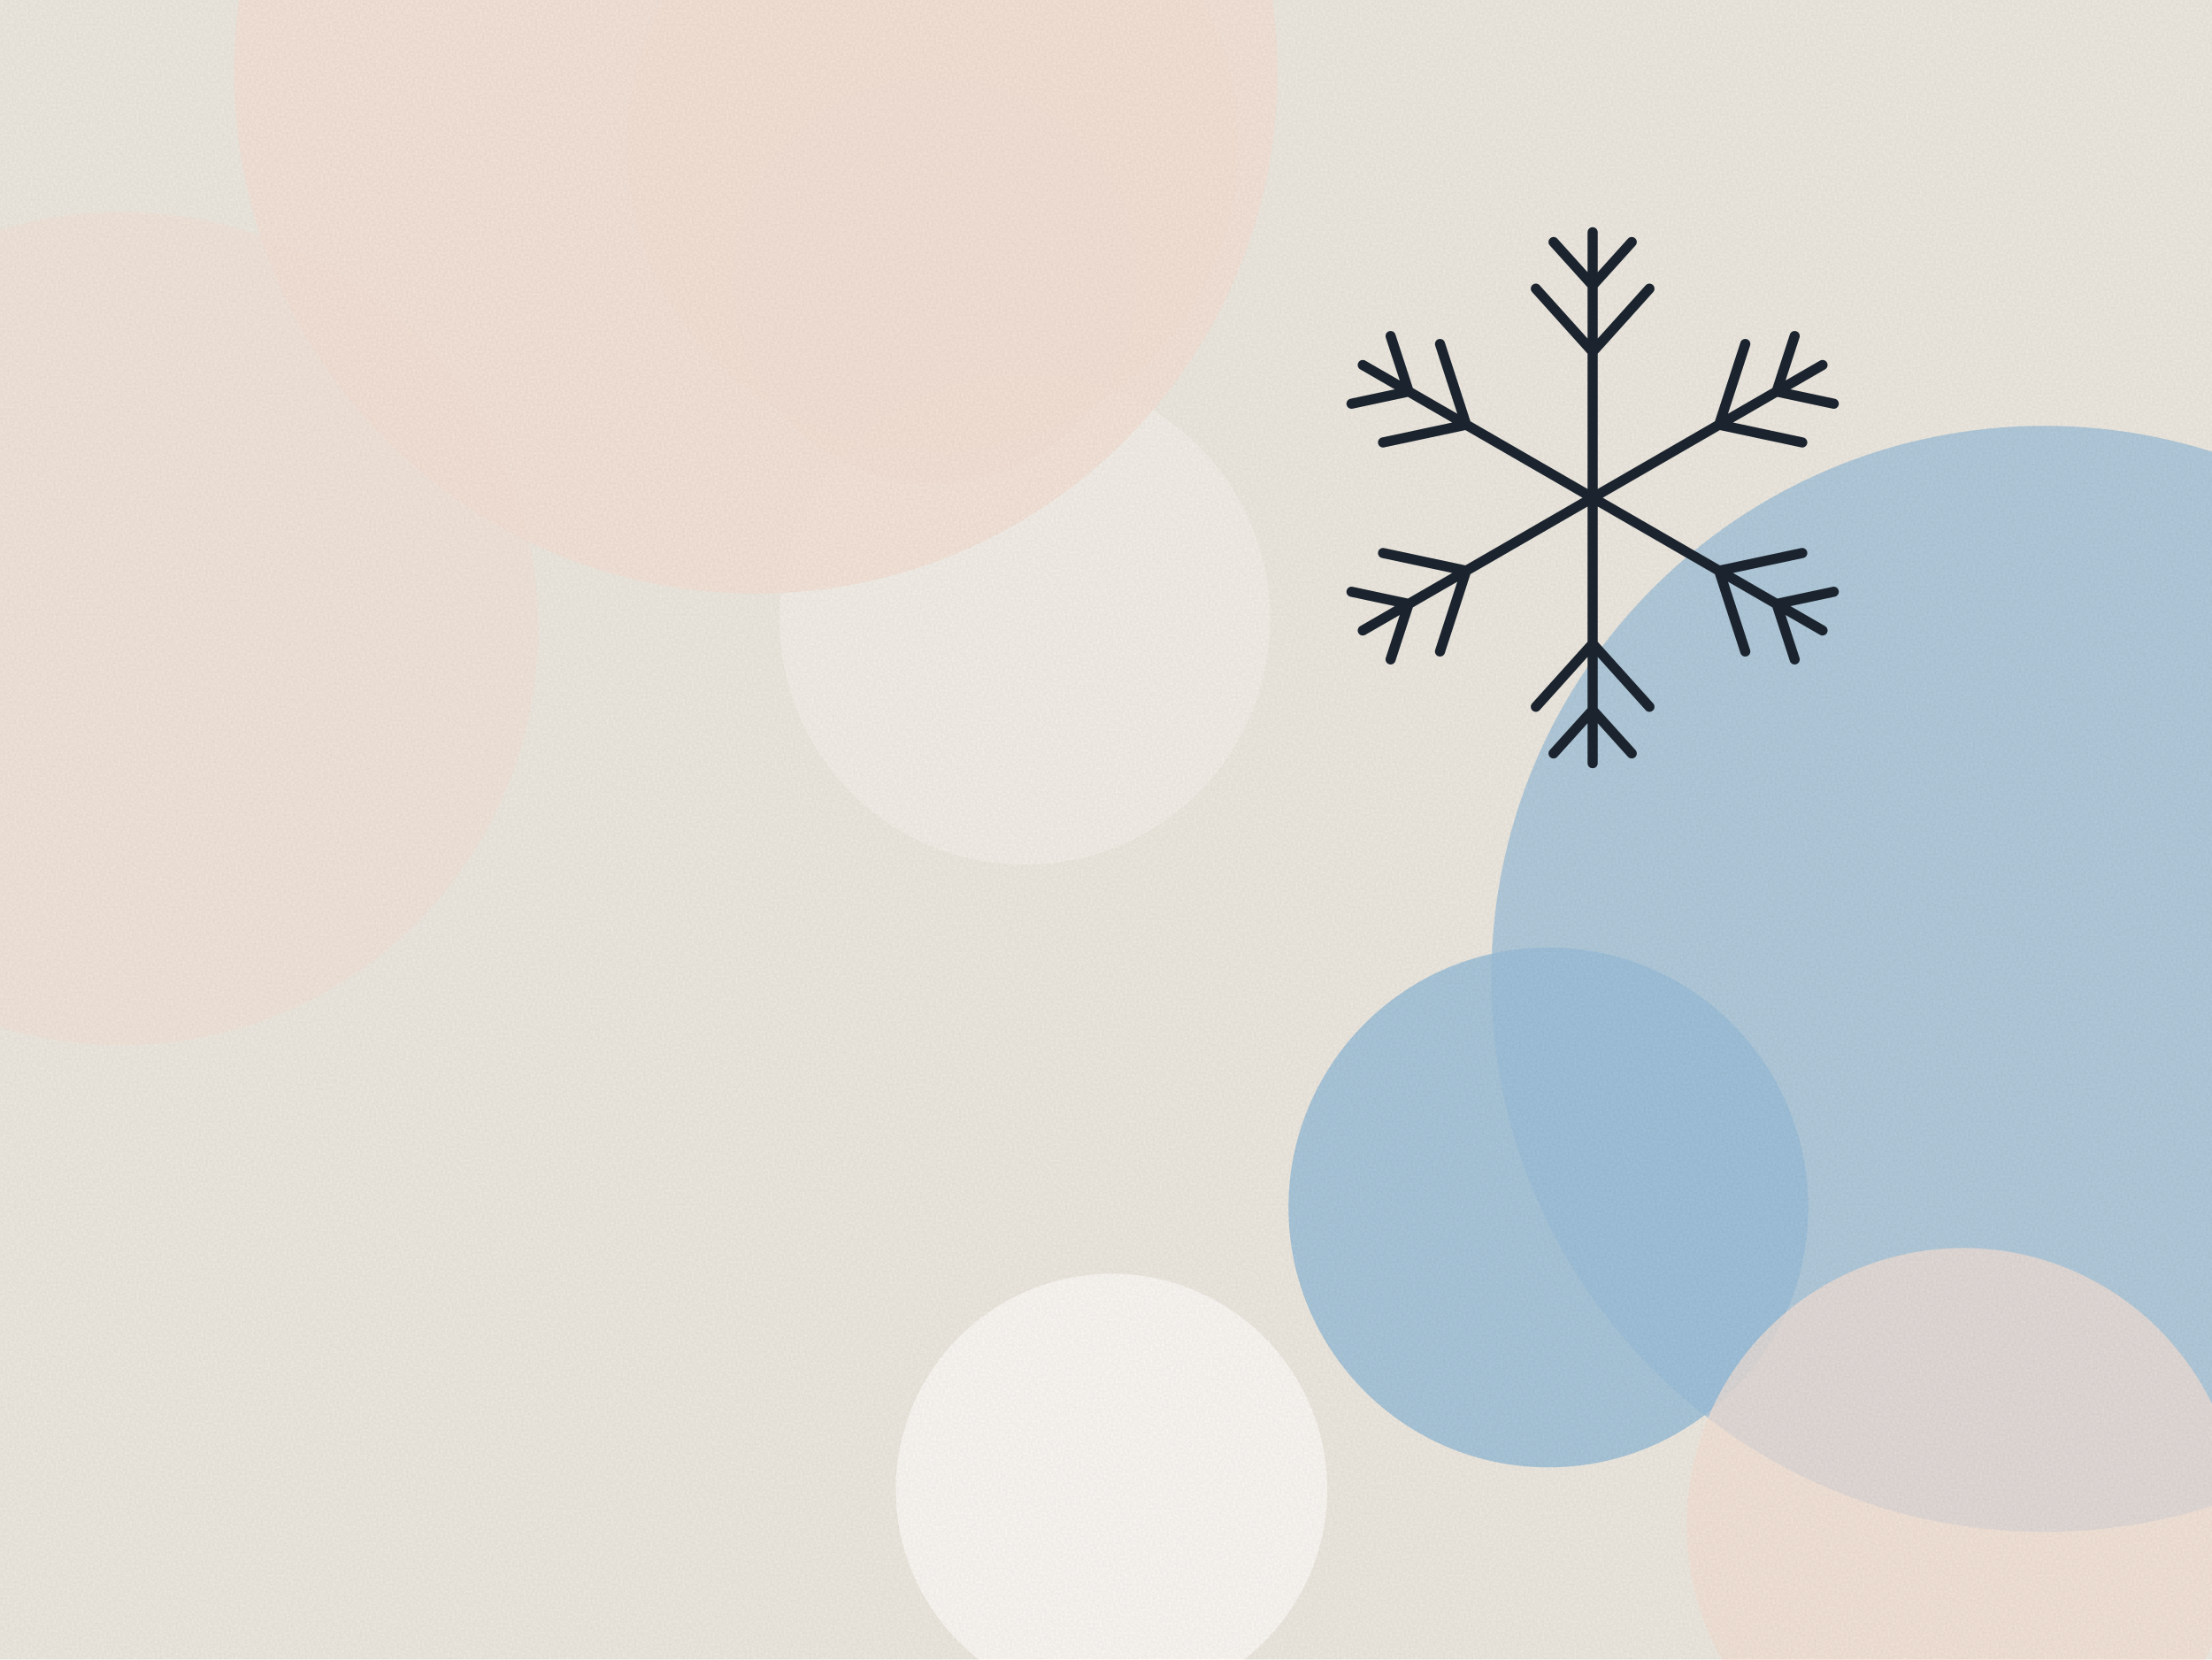
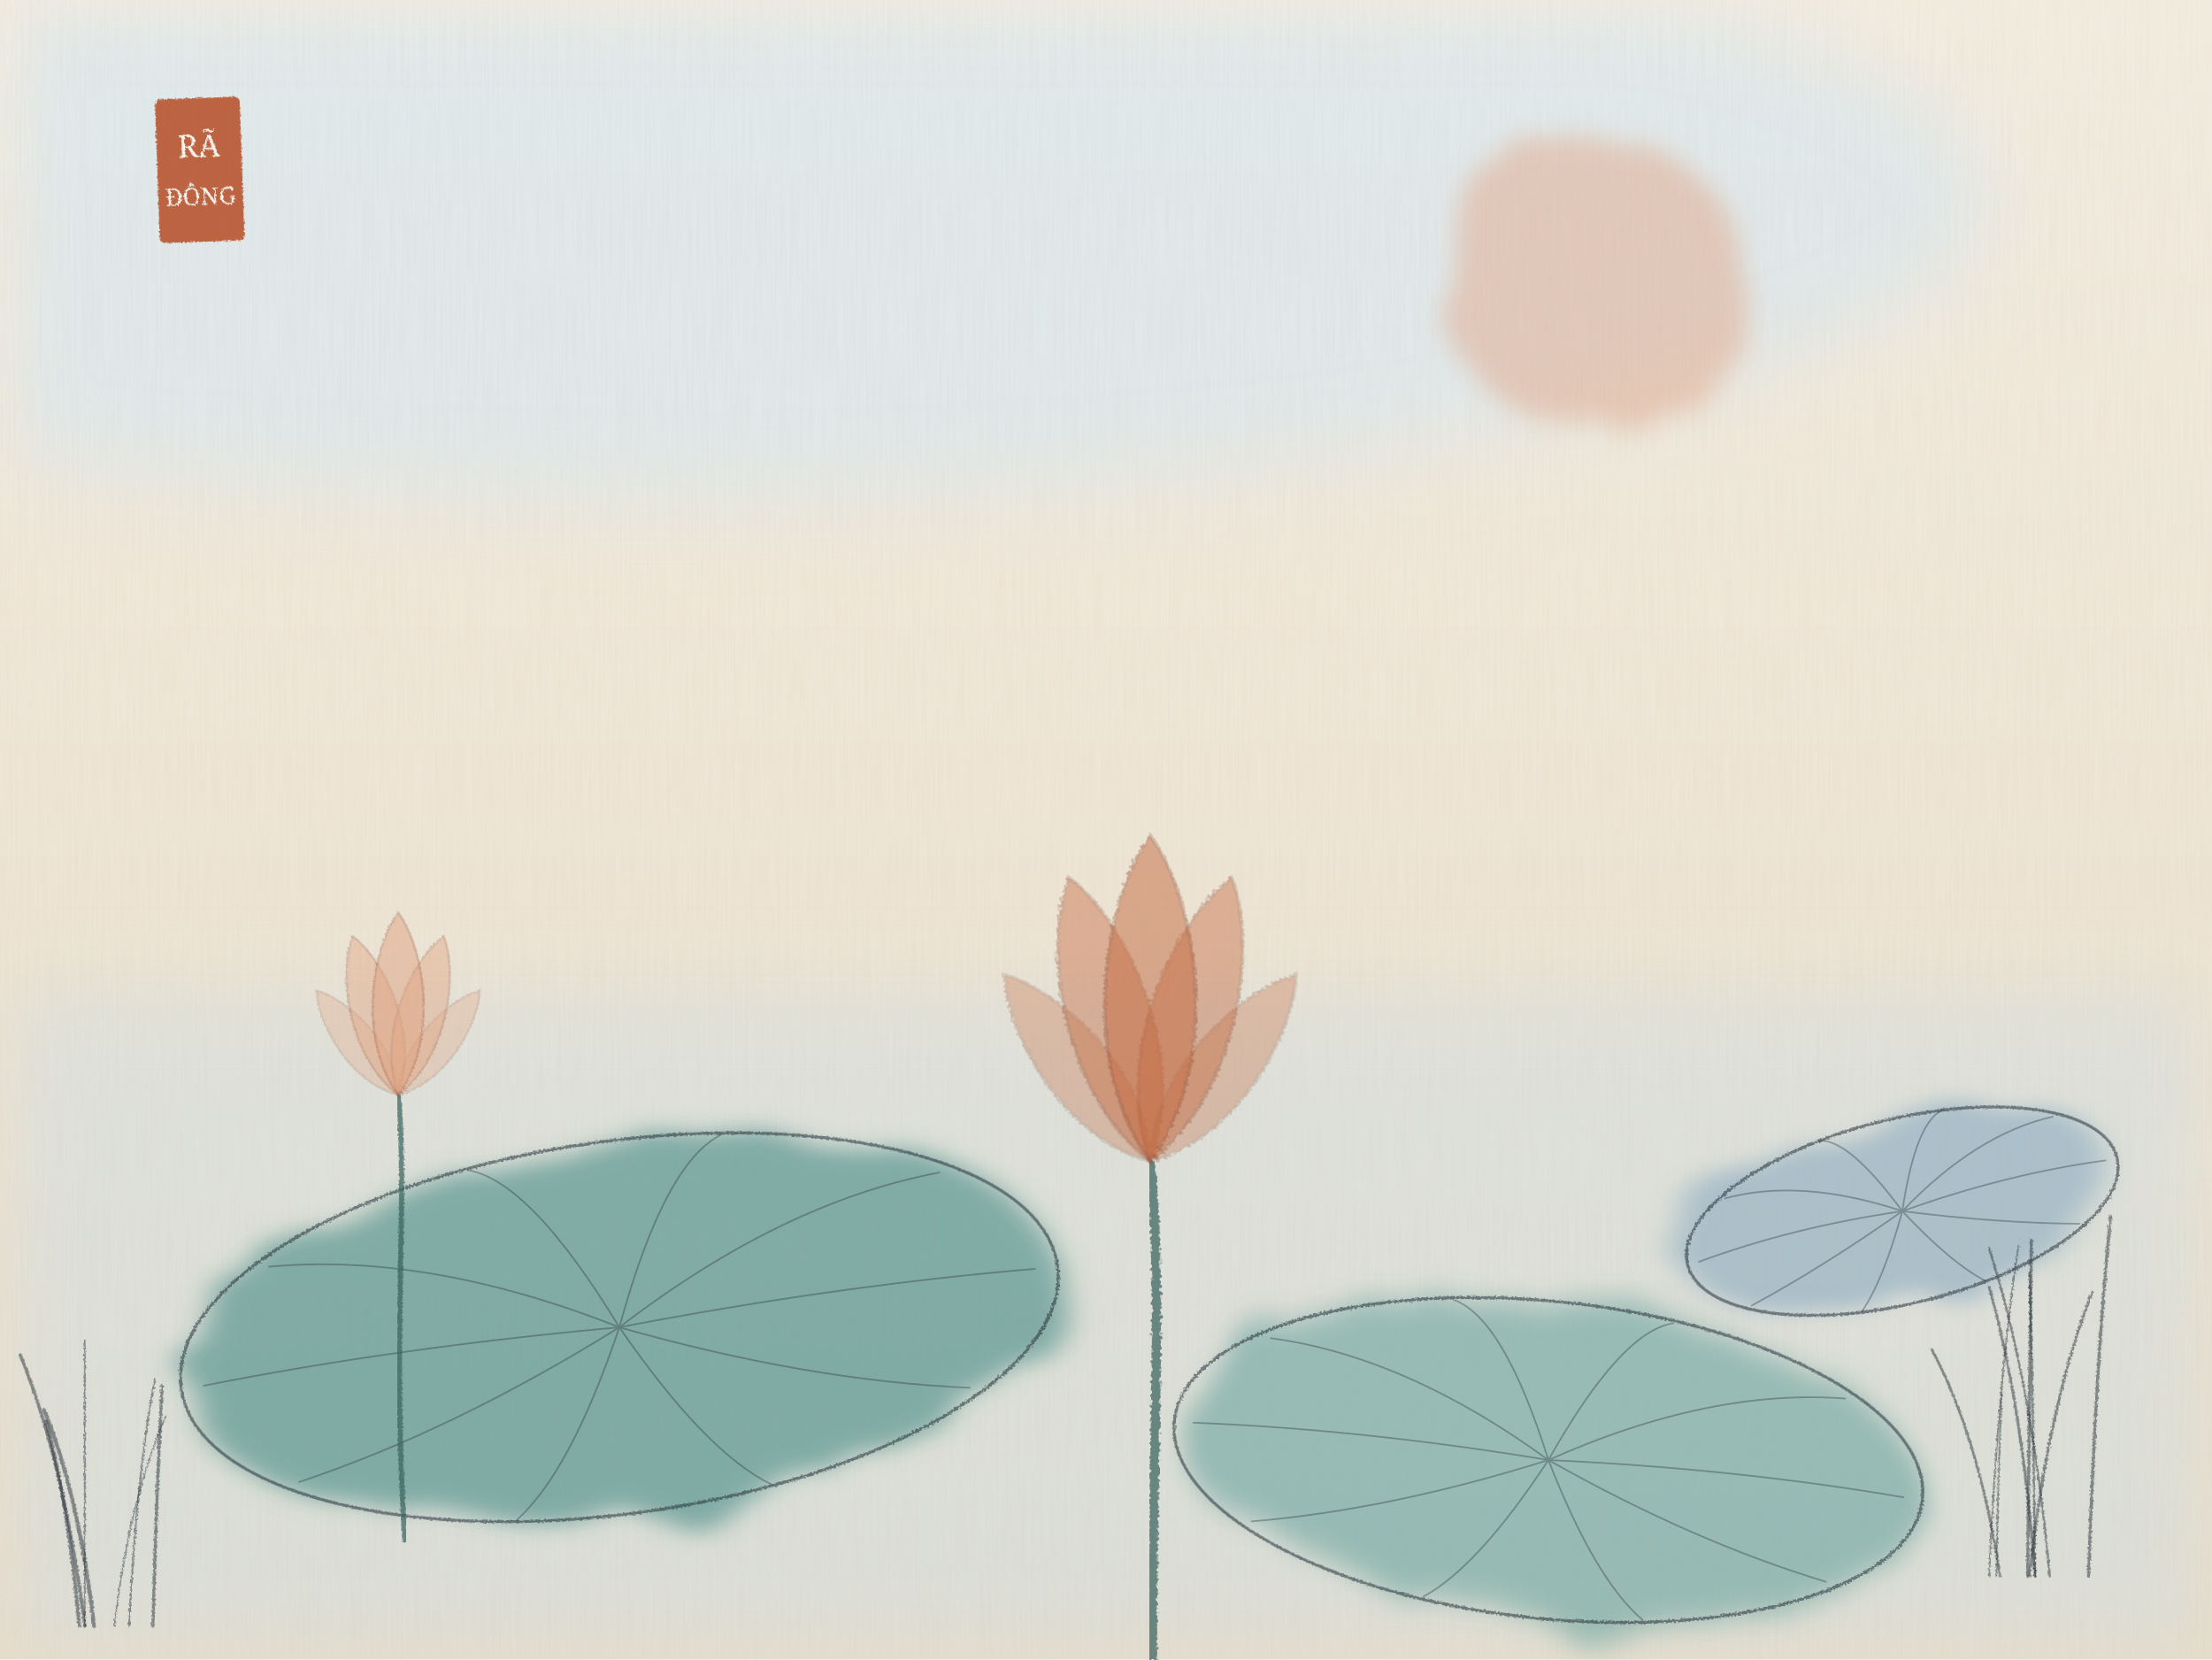
- <svg xmlns="http://www.w3.org/2000/svg" viewBox="0 0 1200 900">
+ <svg xmlns="http://www.w3.org/2000/svg" width="1200" height="900" viewBox="0 0 1200 900">
  <defs>
-     <filter id="p">
-       <feTurbulence type="fractalNoise" baseFrequency=".8" numOctaves="2" seed="9" />
-       <feColorMatrix values="0 0 0 0 0  0 0 0 0 0  0 0 0 0 0  0 0 0 .08 0" />
+     <filter id="wash" x="-20%" y="-20%" width="140%" height="140%">
+       <feTurbulence type="fractalNoise" baseFrequency=".012" numOctaves="3" seed="11" />
+       <feDisplacementMap in="SourceGraphic" scale="38" />
+       <feGaussianBlur stdDeviation="7" />
+     </filter>
+     <filter id="mist" x="-20%" y="-50%" width="140%" height="200%">
+       <feGaussianBlur stdDeviation="22" />
+     </filter>
+     <filter id="ink" x="-5%" y="-5%" width="110%" height="110%">
+       <feTurbulence type="fractalNoise" baseFrequency=".9" numOctaves="1" seed="11" />
+       <feDisplacementMap in="SourceGraphic" scale="2.2" />
+     </filter>
+     <filter id="silk">
+       <feTurbulence type="fractalNoise" baseFrequency=".75 .02" numOctaves="2" seed="11" />
+       <feColorMatrix values="0 0 0 0 .45  0 0 0 0 .38  0 0 0 0 .28  0 0 0 .10 0" />
      <feComposite in2="SourceGraphic" operator="in" />
    </filter>
+     <linearGradient id="bg" x1="0" y1="0" x2="0" y2="1">
+       <stop offset="0" stop-color="#f4eee2" />
+       <stop offset=".55" stop-color="#efe6d6" />
+       <stop offset="1" stop-color="#e9dfcd" />
+     </linearGradient>
  </defs>
-   <rect width="1200" height="900" fill="#efeae1" />
-   <circle cx="556" cy="336" r="133" fill="#fffdf9" opacity="0.35" />
-   <circle cx="603" cy="808" r="117" fill="#fffdf9" opacity="0.82" />
-   <circle cx="840" cy="655" r="141" fill="#9cc0da" opacity="0.83" />
-   <circle cx="507" cy="152" r="110" fill="#f6e2d6" opacity="0.60" />
-   <circle cx="1109" cy="531" r="300" fill="#9cc0da" opacity="0.74" />
-   <circle cx="1065" cy="827" r="150" fill="#f6e2d6" opacity="0.71" />
-   <circle cx="506" cy="79" r="166" fill="#f6e2d6" opacity="0.55" />
-   <circle cx="410" cy="39" r="283" fill="#f6e2d6" opacity="0.79" />
-   <circle cx="66" cy="341" r="226" fill="#f6e2d6" opacity="0.47" />
-   <g transform="translate(864 270)">
-     <path d="M0.0 0.0L0.0 -144.0M0.0 -79.2l-30.8 -34.2M0.0 -79.2l30.8 -34.2M0.0 -115.2l-21.2 -23.5M0.0 -115.2l21.2 -23.5M0.0 0.0L124.7 -72.0M68.6 -39.6l14.2 -43.8M68.6 -39.6l45.1 9.6M99.8 -57.6l9.8 -30.1M99.8 -57.6l31.0 6.6M0.0 0.0L124.7 72.0M68.6 39.6l45.1 -9.6M68.6 39.6l14.2 43.8M99.8 57.6l31.0 -6.6M99.8 57.6l9.8 30.1M0.0 0.0L0.0 144.0M0.0 79.2l30.8 34.2M0.0 79.2l-30.8 34.2M0.0 115.2l21.2 23.5M0.0 115.2l-21.2 23.5M0.0 0.0L-124.7 72.0M-68.6 39.6l-14.2 43.8M-68.6 39.6l-45.1 -9.6M-99.8 57.6l-9.8 30.1M-99.8 57.6l-31.0 -6.6M0.0 0.0L-124.7 -72.0M-68.6 -39.6l-45.1 9.6M-68.6 -39.6l-14.2 -43.8M-99.8 -57.6l-31.0 6.6M-99.8 -57.6l-9.8 -30.1" fill="none" stroke="#1c2530" stroke-width="5.5" stroke-linecap="round" />
+   <rect width="1200" height="900" fill="url(#bg)" />
+   <ellipse cx="360" cy="108" rx="720" ry="162" fill="#dbe9f2" opacity=".7" filter="url(#mist)" />
+   <circle cx="864" cy="153" r="81" fill="#e3a17f" opacity=".45" filter="url(#wash)" />
+   <rect x="-40" y="540" width="1280" height="378" fill="#cfe0e6" opacity=".45" filter="url(#mist)" />
+   <g transform="translate(336 720.0) rotate(-8)">
+     <ellipse rx="240.0" ry="101" fill="#2f8079" opacity="0.55" filter="url(#wash)" />
+     <ellipse rx="240.0" ry="101" fill="none" stroke="#1c2530" stroke-width="1.6" opacity=".55" filter="url(#ink)" />
+     <g stroke="#1c2530" stroke-width=".9" fill="none" opacity=".35">
+       <path d="M0 0 Q120 -6 228 0" />
+       <path d="M0 0 Q97 43 184 59" />
+       <path d="M0 0 Q37 74 70 96" />
+       <path d="M0 0 Q-37 74 -70 96" />
+       <path d="M0 0 Q-97 43 -184 59" />
+       <path d="M0 0 Q-120 -6 -228 0" />
+       <path d="M0 0 Q-97 -55 -184 -59" />
+       <path d="M0 0 Q-37 -86 -70 -96" />
+       <path d="M0 0 Q37 -86 70 -96" />
+       <path d="M0 0 Q97 -55 184 -59" />
+     </g>
  </g>
-   <rect width="1200" height="900" fill="#fff" filter="url(#p)" />
+   <g transform="translate(840.0 792.0) rotate(6)">
+     <ellipse rx="204" ry="86" fill="#3f8f8a" opacity="0.45" filter="url(#wash)" />
+     <ellipse rx="204" ry="86" fill="none" stroke="#1c2530" stroke-width="1.6" opacity=".55" filter="url(#ink)" />
+     <g stroke="#1c2530" stroke-width=".9" fill="none" opacity=".35">
+       <path d="M0 0 Q102 -6 194 0" />
+       <path d="M0 0 Q83 36 157 50" />
+       <path d="M0 0 Q32 62 60 81" />
+       <path d="M0 0 Q-32 62 -60 81" />
+       <path d="M0 0 Q-83 36 -157 50" />
+       <path d="M0 0 Q-102 -6 -194 0" />
+       <path d="M0 0 Q-83 -48 -157 -50" />
+       <path d="M0 0 Q-32 -74 -60 -81" />
+       <path d="M0 0 Q32 -74 60 -81" />
+       <path d="M0 0 Q83 -48 157 -50" />
+     </g>
+   </g>
+   <g transform="translate(1032.0 657.0) rotate(-14)">
+     <ellipse rx="120.0" ry="50" fill="#5b8fb5" opacity="0.4" filter="url(#wash)" />
+     <ellipse rx="120.0" ry="50" fill="none" stroke="#1c2530" stroke-width="1.6" opacity=".55" filter="url(#ink)" />
+     <g stroke="#1c2530" stroke-width=".9" fill="none" opacity=".35">
+       <path d="M0 0 Q60 -6 114 0" />
+       <path d="M0 0 Q49 19 92 30" />
+       <path d="M0 0 Q19 34 35 48" />
+       <path d="M0 0 Q-19 34 -35 48" />
+       <path d="M0 0 Q-49 19 -92 30" />
+       <path d="M0 0 Q-60 -6 -114 0" />
+       <path d="M0 0 Q-49 -31 -92 -30" />
+       <path d="M0 0 Q-19 -46 -35 -48" />
+       <path d="M0 0 Q19 -46 35 -48" />
+       <path d="M0 0 Q49 -31 92 -30" />
+     </g>
+   </g>
+   <g transform="translate(624.0 630.0) scale(1.666667)">
+     <path d="M0 0 C6 60 -4 140 4 260" stroke="#2f5d57" stroke-width="3" fill="none" opacity=".7" filter="url(#ink)" />
+     <path d="M0 0 C-18 -24 -11 -62 0 -77 C11 -62 18 -24 0 0Z" transform="rotate(-38)" fill="#c4643a" opacity="0.32" stroke="#7a3a22" stroke-width="1.2" stroke-opacity=".5" filter="url(#ink)" />
+     <path d="M0 0 C-18 -24 -11 -62 0 -77 C11 -62 18 -24 0 0Z" transform="rotate(38)" fill="#c4643a" opacity="0.32" stroke="#7a3a22" stroke-width="1.2" stroke-opacity=".5" filter="url(#ink)" />
+     <path d="M0 0 C-22 -30 -14 -78 0 -96 C14 -78 22 -30 0 0Z" transform="rotate(-16)" fill="#c4643a" opacity="0.42" stroke="#7a3a22" stroke-width="1.2" stroke-opacity=".5" filter="url(#ink)" />
+     <path d="M0 0 C-22 -30 -14 -78 0 -96 C14 -78 22 -30 0 0Z" transform="rotate(16)" fill="#c4643a" opacity="0.42" stroke="#7a3a22" stroke-width="1.2" stroke-opacity=".5" filter="url(#ink)" />
+     <path d="M0 0 C-24 -33 -15 -86 0 -106 C15 -86 24 -33 0 0Z" transform="rotate(0)" fill="#c4643a" opacity="0.49" stroke="#7a3a22" stroke-width="1.2" stroke-opacity=".5" filter="url(#ink)" />
+   </g>
+   <g transform="translate(216.0 594.0) scale(0.9333333)">
+     <path d="M0 0 C6 60 -4 140 4 260" stroke="#2f5d57" stroke-width="3" fill="none" opacity=".7" filter="url(#ink)" />
+     <path d="M0 0 C-18 -24 -11 -62 0 -77 C11 -62 18 -24 0 0Z" transform="rotate(-38)" fill="#e3a17f" opacity="0.32" stroke="#7a3a22" stroke-width="1.2" stroke-opacity=".5" filter="url(#ink)" />
+     <path d="M0 0 C-18 -24 -11 -62 0 -77 C11 -62 18 -24 0 0Z" transform="rotate(38)" fill="#e3a17f" opacity="0.32" stroke="#7a3a22" stroke-width="1.2" stroke-opacity=".5" filter="url(#ink)" />
+     <path d="M0 0 C-22 -30 -14 -78 0 -96 C14 -78 22 -30 0 0Z" transform="rotate(-16)" fill="#e3a17f" opacity="0.42" stroke="#7a3a22" stroke-width="1.2" stroke-opacity=".5" filter="url(#ink)" />
+     <path d="M0 0 C-22 -30 -14 -78 0 -96 C14 -78 22 -30 0 0Z" transform="rotate(16)" fill="#e3a17f" opacity="0.42" stroke="#7a3a22" stroke-width="1.2" stroke-opacity=".5" filter="url(#ink)" />
+     <path d="M0 0 C-24 -33 -15 -86 0 -106 C15 -86 24 -33 0 0Z" transform="rotate(0)" fill="#e3a17f" opacity="0.49" stroke="#7a3a22" stroke-width="1.2" stroke-opacity=".5" filter="url(#ink)" />
+   </g>
+   <g filter="url(#ink)">
+     <path d="M1101 855.0 Q1111 762 1135 701" stroke="#1c2530" stroke-width="1.5" fill="none" opacity=".5" stroke-linecap="round" />
+     <path d="M1104 855.0 Q1097 761 1079 698" stroke="#1c2530" stroke-width="1.5" fill="none" opacity=".5" stroke-linecap="round" />
+     <path d="M1112 855.0 Q1102 748 1079 677" stroke="#1c2530" stroke-width="1.2" fill="none" opacity=".5" stroke-linecap="round" />
+     <path d="M1079 855.0 Q1084 748 1095 676" stroke="#1c2530" stroke-width="0.9" fill="none" opacity=".5" stroke-linecap="round" />
+     <path d="M1133 855.0 Q1137 738 1145 660" stroke="#1c2530" stroke-width="1.7" fill="none" opacity=".5" stroke-linecap="round" />
+     <path d="M1083 855.0 Q1084 795 1086 755" stroke="#1c2530" stroke-width="0.9" fill="none" opacity=".5" stroke-linecap="round" />
+     <path d="M1085 855.0 Q1074 781 1048 732" stroke="#1c2530" stroke-width="1.4" fill="none" opacity=".5" stroke-linecap="round" />
+     <path d="M1100 855.0 Q1101 746 1102 673" stroke="#1c2530" stroke-width="1.7" fill="none" opacity=".5" stroke-linecap="round" />
+     <path d="M1104 855.0 Q1103 756 1101 690" stroke="#1c2530" stroke-width="1.2" fill="none" opacity=".5" stroke-linecap="round" />
+   </g>
+   <g filter="url(#ink)">
+     <path d="M70 882.0 Q74 801 84 748" stroke="#1c2530" stroke-width="1.0" fill="none" opacity=".5" stroke-linecap="round" />
+     <path d="M43 882.0 Q37 815 25 771" stroke="#1c2530" stroke-width="1.9" fill="none" opacity=".5" stroke-linecap="round" />
+     <path d="M83 882.0 Q85 804 88 752" stroke="#1c2530" stroke-width="1.7" fill="none" opacity=".5" stroke-linecap="round" />
+     <path d="M51 882.0 Q43 812 24 765" stroke="#1c2530" stroke-width="2.1" fill="none" opacity=".5" stroke-linecap="round" />
+     <path d="M46 882.0 Q35 794 11 735" stroke="#1c2530" stroke-width="1.8" fill="none" opacity=".5" stroke-linecap="round" />
+     <path d="M62 882.0 Q70 814 90 768" stroke="#1c2530" stroke-width="0.8" fill="none" opacity=".5" stroke-linecap="round" />
+     <path d="M46 882.0 Q46 789 46 727" stroke="#1c2530" stroke-width="0.9" fill="none" opacity=".5" stroke-linecap="round" />
+   </g>
+   <rect width="1200" height="900" fill="#fff" filter="url(#silk)" />
+   <g transform="translate(84 54.0) scale(1.0) rotate(-2)" filter="url(#ink)">
+     <rect width="46" height="78" rx="3" fill="#b8532c" opacity=".88" />
+     <text x="23" y="32" text-anchor="middle" font-family="Georgia,serif" font-size="17" fill="#f7f4ee">RÃ</text>
+     <text x="23" y="58" text-anchor="middle" font-family="Georgia,serif" font-size="13" fill="#f7f4ee">ĐÔNG</text>
+   </g>
</svg>
